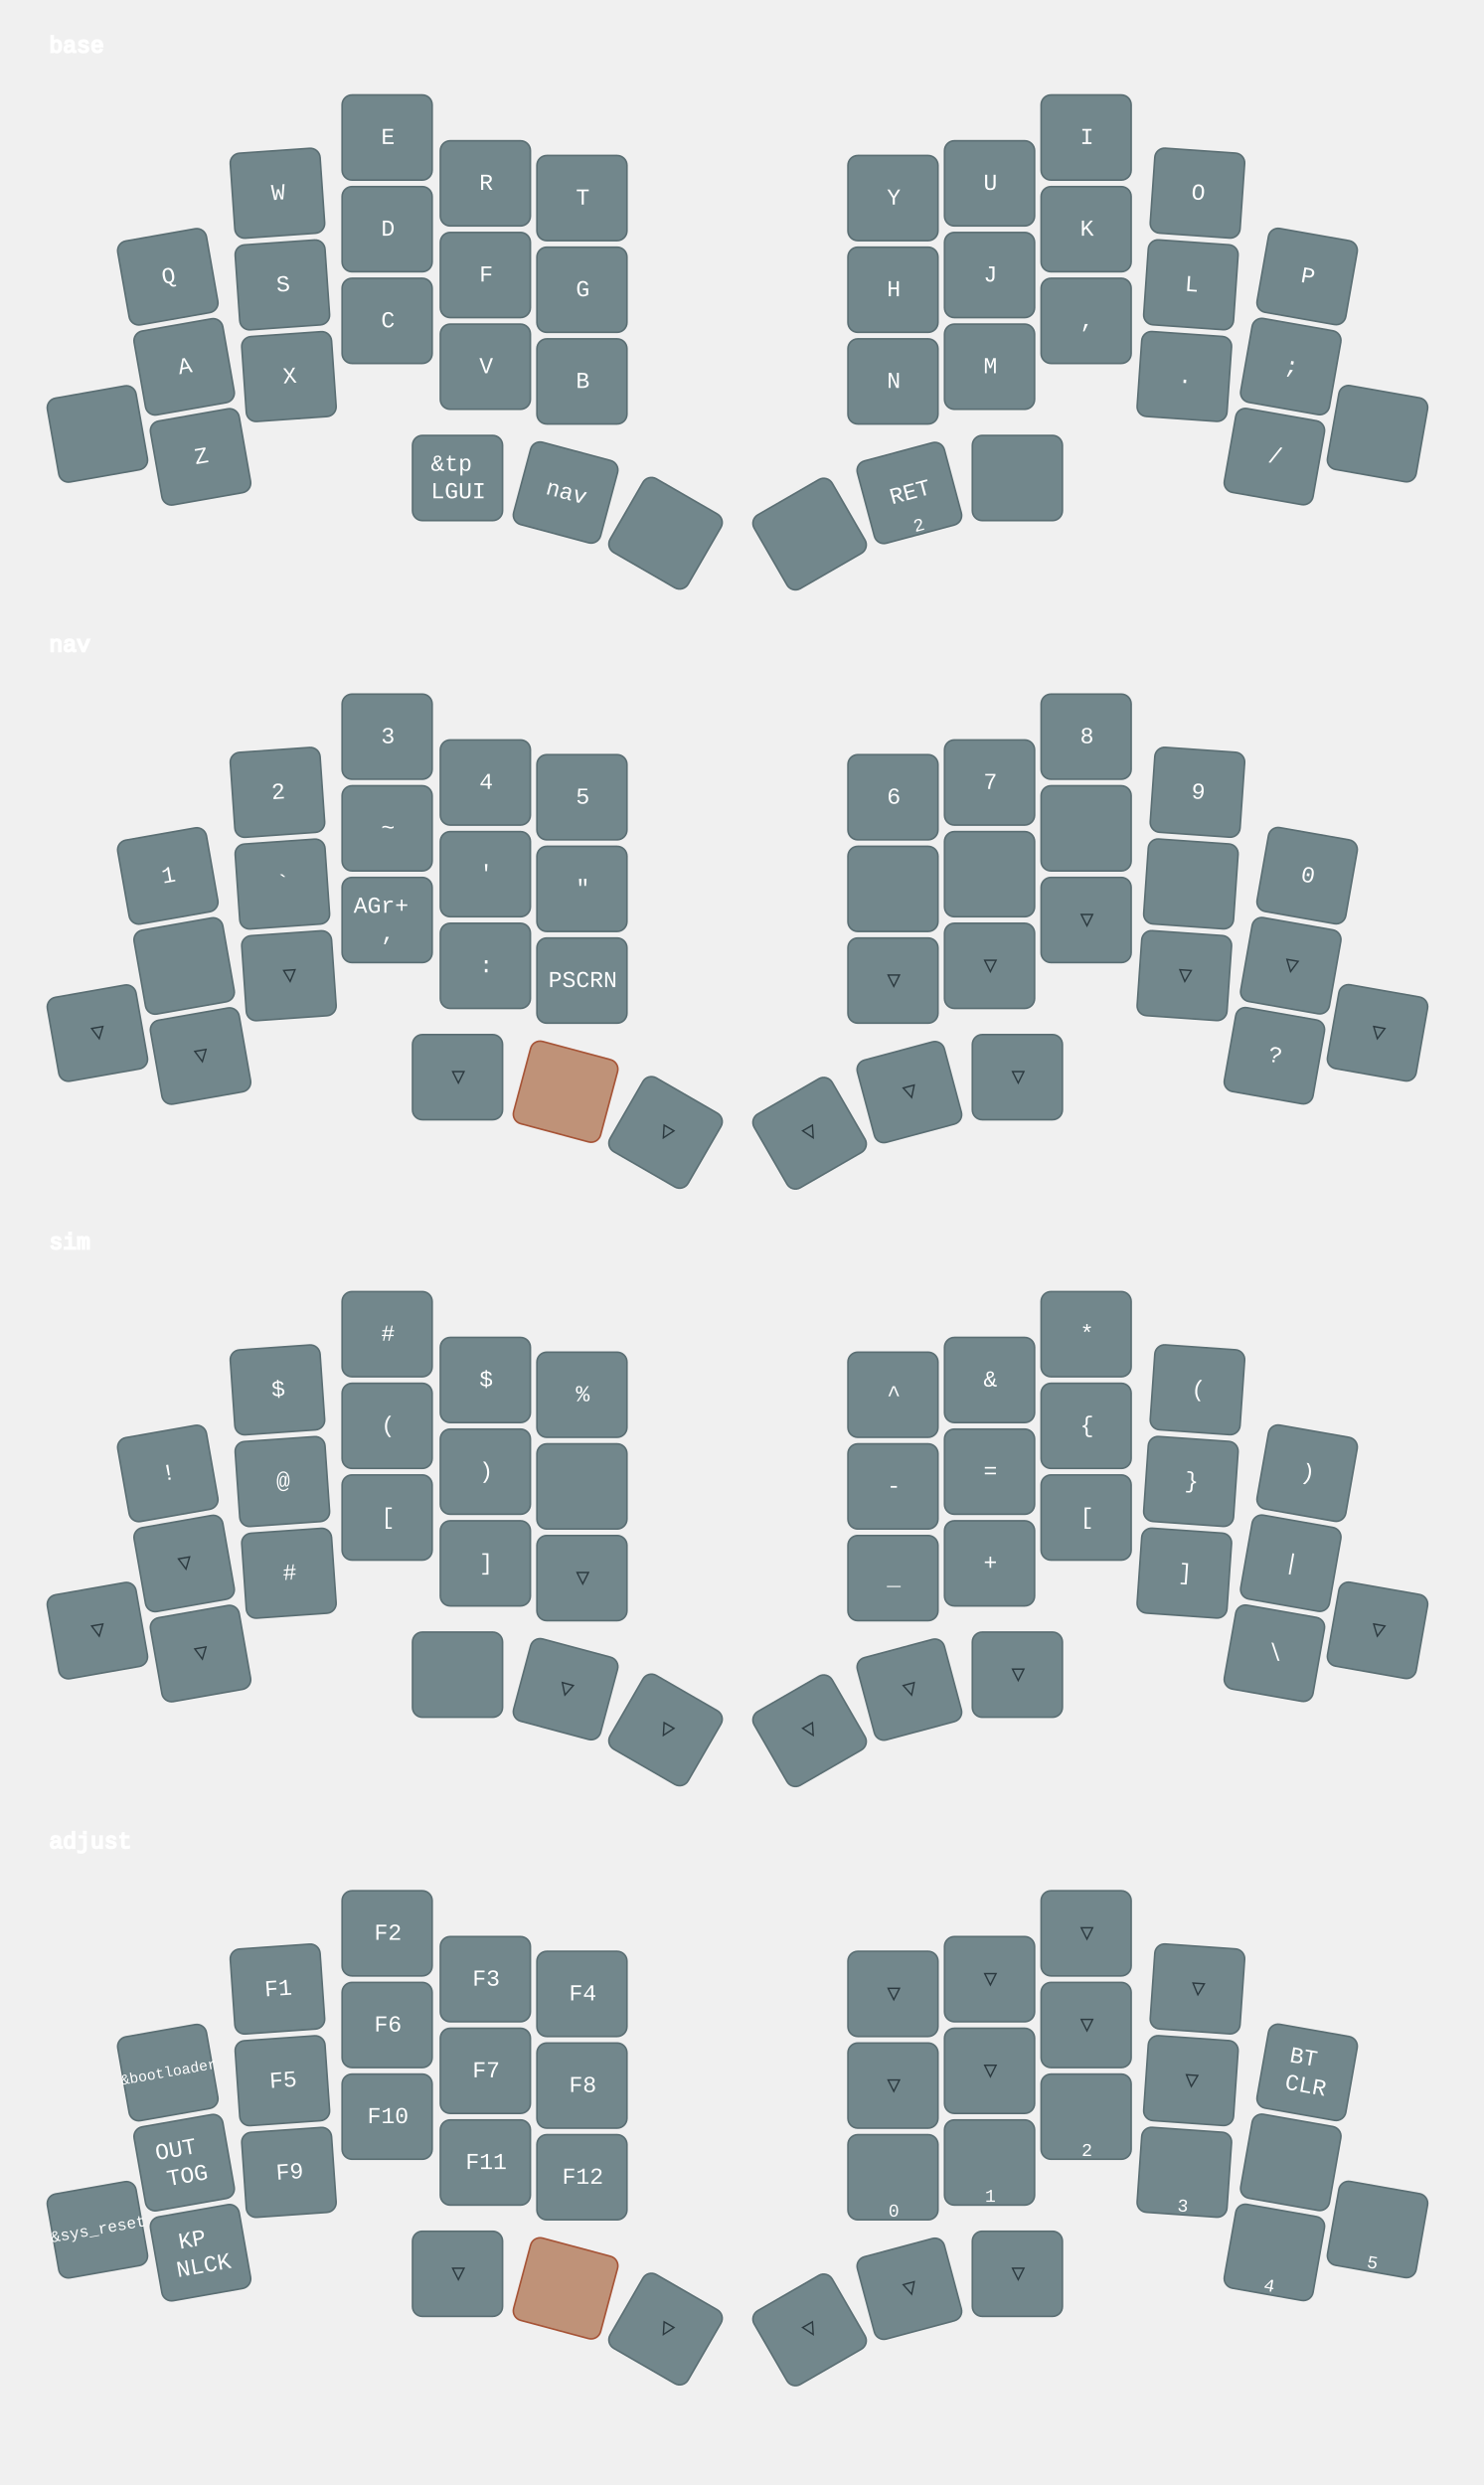
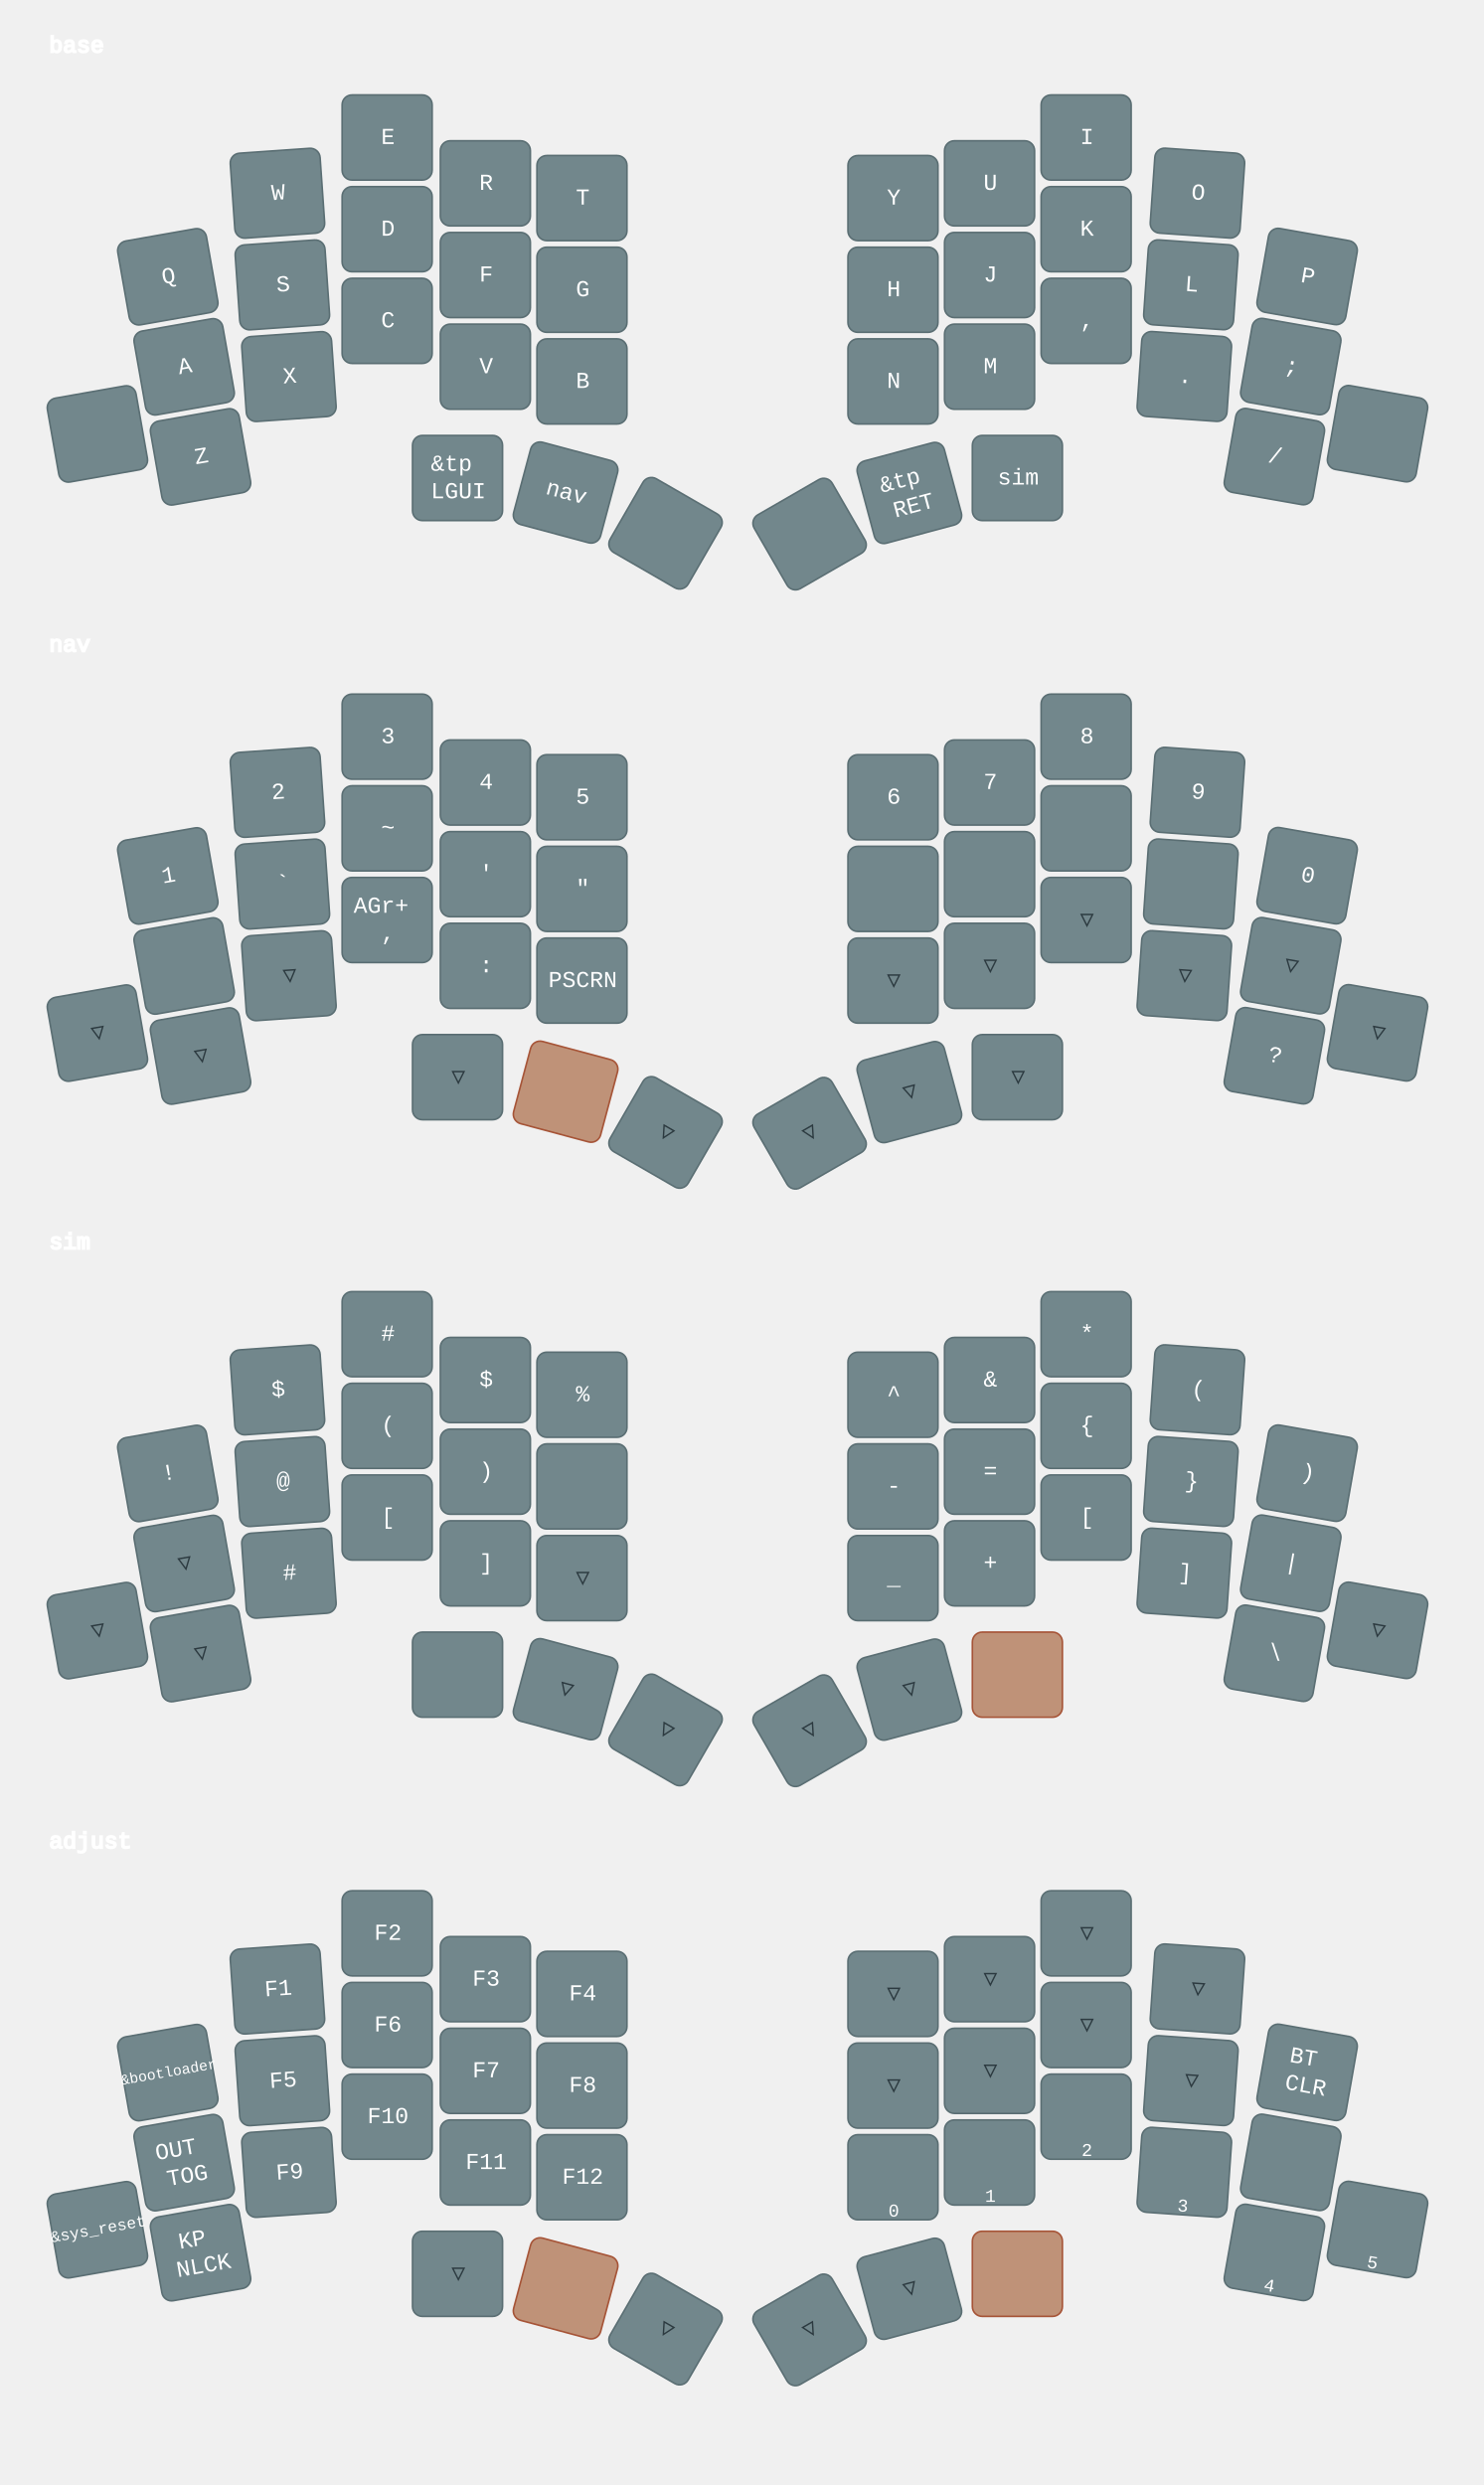
<svg xmlns="http://www.w3.org/2000/svg" xmlns:xlink="http://www.w3.org/1999/xlink" width="906" height="1518" viewBox="0 0 906 1518" class="keymap">
  <defs>/* start glyphs */
<svg id="mdi:apple-keyboard-command">
      <svg id="mdi-apple-keyboard-command" viewBox="0 0 24 24">
        <path d="M6,2A4,4 0 0,1 10,6V8H14V6A4,4 0 0,1 18,2A4,4 0 0,1 22,6A4,4 0 0,1 18,10H16V14H18A4,4 0 0,1 22,18A4,4 0 0,1 18,22A4,4 0 0,1 14,18V16H10V18A4,4 0 0,1 6,22A4,4 0 0,1 2,18A4,4 0 0,1 6,14H8V10H6A4,4 0 0,1 2,6A4,4 0 0,1 6,2M16,18A2,2 0 0,0 18,20A2,2 0 0,0 20,18A2,2 0 0,0 18,16H16V18M14,10H10V14H14V10M6,16A2,2 0 0,0 4,18A2,2 0 0,0 6,20A2,2 0 0,0 8,18V16H6M8,6A2,2 0 0,0 6,4A2,2 0 0,0 4,6A2,2 0 0,0 6,8H8V6M18,8A2,2 0 0,0 20,6A2,2 0 0,0 18,4A2,2 0 0,0 16,6V8H18Z" />
      </svg>
    </svg>
    <svg id="mdi:apple-keyboard-control">
      <svg id="mdi-apple-keyboard-control" viewBox="0 0 24 24">
        <path d="M19.78,11.78L18.36,13.19L12,6.83L5.64,13.19L4.22,11.78L12,4L19.78,11.78Z" />
-       </svg>
-     </svg>
-     <svg id="mdi:apple-keyboard-option">
-       <svg id="mdi-apple-keyboard-option" viewBox="0 0 24 24">
-         <path d="M3,4H9.11L16.15,18H21V20H14.88L7.84,6H3V4M14,4H21V6H14V4Z" />
      </svg>
    </svg>
    <svg id="mdi:apple-keyboard-shift">
      <svg id="mdi-apple-keyboard-shift" viewBox="0 0 24 24">
        <path d="M15,18V12H17.17L12,6.83L6.83,12H9V18H15M12,4L22,14H17V20H7V14H2L12,4Z" />
      </svg>
    </svg>
    <svg id="mdi:arrow-down-bold">
      <svg id="mdi-arrow-down-bold" viewBox="0 0 24 24">
        <path d="M9,4H15V12H19.84L12,19.84L4.16,12H9V4Z" />
      </svg>
    </svg>
    <svg id="mdi:arrow-left-bold">
      <svg id="mdi-arrow-left-bold" viewBox="0 0 24 24">
        <path d="M20,9V15H12V19.84L4.16,12L12,4.16V9H20Z" />
      </svg>
    </svg>
    <svg id="mdi:arrow-right-bold">
      <svg id="mdi-arrow-right-bold" viewBox="0 0 24 24">
        <path d="M4,15V9H12V4.16L19.84,12L12,19.84V15H4Z" />
      </svg>
    </svg>
    <svg id="mdi:arrow-up-bold">
      <svg id="mdi-arrow-up-bold" viewBox="0 0 24 24">
        <path d="M15,20H9V12H4.16L12,4.16L19.84,12H15V20Z" />
      </svg>
    </svg>
    <svg id="mdi:backspace">
      <svg id="mdi-backspace" viewBox="0 0 24 24">
        <path d="M22,3H7C6.31,3 5.77,3.35 5.41,3.88L0,12L5.41,20.11C5.77,20.64 6.31,21 7,21H22A2,2 0 0,0 24,19V5A2,2 0 0,0 22,3M19,15.59L17.59,17L14,13.41L10.41,17L9,15.59L12.59,12L9,8.41L10.41,7L14,10.59L17.59,7L19,8.41L15.41,12" />
      </svg>
    </svg>
    <svg id="mdi:backspace-reverse-outline">
      <svg id="mdi-backspace-reverse-outline" viewBox="0 0 24 24">
        <path d="M5,15.59L6.41,17L10,13.41L13.59,17L15,15.59L11.41,12L15,8.41L13.59,7L10,10.59L6.41,7L5,8.41L8.59,12L5,15.59M2,3A2,2 0 0,0 0,5V19A2,2 0 0,0 2,21H17C17.69,21 18.23,20.64 18.59,20.11L24,12L18.59,3.88C18.23,3.35 17.69,3 17,3H2M2,5H17L21.72,12L17,19H2V5Z" />
      </svg>
    </svg>
    <svg id="mdi:bluetooth-connect">
      <svg id="mdi-bluetooth-connect" viewBox="0 0 24 24">
        <path d="M19,10L17,12L19,14L21,12M14.88,16.29L13,18.17V14.41M13,5.83L14.88,7.71L13,9.58M17.71,7.71L12,2H11V9.58L6.41,5L5,6.41L10.59,12L5,17.58L6.41,19L11,14.41V22H12L17.71,16.29L13.41,12M7,12L5,10L3,12L5,14L7,12Z" />
      </svg>
    </svg>
    <svg id="mdi:bluetooth-off">
      <svg id="mdi-bluetooth-off" viewBox="0 0 24 24">
        <path d="M13,5.83L14.88,7.71L13.28,9.31L14.69,10.72L17.71,7.7L12,2H11V7.03L13,9.03M5.41,4L4,5.41L10.59,12L5,17.59L6.41,19L11,14.41V22H12L16.29,17.71L18.59,20L20,18.59M13,18.17V14.41L14.88,16.29" />
      </svg>
    </svg>
    <svg id="mdi:keyboard-esc">
      <svg id="mdi-keyboard-esc" viewBox="0 0 24 24">
        <path d="M1 7H7V9H3V11H7V13H3V15H7V17H1V7M11 7H15V9H11V11H13C14.11 11 15 11.9 15 13V15C15 16.11 14.11 17 13 17H9V15H13V13H11C9.9 13 9 12.11 9 11V9C9 7.9 9.9 7 11 7M19 7H21C22.11 7 23 7.9 23 9V10H21V9H19V15H21V14H23V15C23 16.11 22.11 17 21 17H19C17.9 17 17 16.11 17 15V9C17 7.9 17.9 7 19 7Z" />
      </svg>
    </svg>
    <svg id="mdi:keyboard-space">
      <svg id="mdi-keyboard-space" viewBox="0 0 24 24">
        <path d="M3 15H5V19H19V15H21V19C21 20.1 20.1 21 19 21H5C3.9 21 3 20.1 3 19V15Z" />
      </svg>
    </svg>
    <svg id="mdi:keyboard-tab">
      <svg id="mdi-keyboard-tab" viewBox="0 0 24 24">
        <path d="M20,18H22V6H20M11.59,7.41L15.17,11H1V13H15.17L11.59,16.58L13,18L19,12L13,6L11.59,7.41Z" />
      </svg>
    </svg>
    <svg id="mdi:play-pause">
      <svg id="mdi-play-pause" viewBox="0 0 24 24">
        <path d="M3,5V19L11,12M13,19H16V5H13M18,5V19H21V5" />
      </svg>
    </svg>
  </defs>/* end glyphs */
<style>/* inherit to force styles through use tags */
svg path {
    fill: inherit;
}

/* font and background color specifications */
svg.keymap {
    font-family: Menlo,SFMono-Regular,Consolas,Liberation Mono,monospace;
    font-size: 14px;
    font-kerning: normal;
    text-rendering: optimizeLegibility;
    fill: #FFF;
    background: #141F26;
}

/* default key styling */
rect.key {
    fill: #72878C;
    stroke: #5A6E73;
    stroke-width: 1;
}

/* default key side styling, only used is draw_key_sides is set */
rect.side {
    filter: brightness(90%);
}

/* color accent for combo boxes */
rect.combo, rect.combo-separate {
    fill: #54929b;
    stroke: #007772;
}

/* color accent for held keys */
rect.held, rect.combo.held {
    stroke: #A65437;
    fill: #BF9278;
    line-height: 2;
}

/* color accent for ghost (optional) keys */
rect.ghost, rect.combo.ghost {
    stroke-dasharray: 4, 4;
    stroke-width: 2;
}

text {
    text-anchor: middle;
    dominant-baseline: middle;
}

/* styling for layer labels */
text.label {
    text-anchor: start;
    stroke: white;
    paint-order: stroke;
}

/* styling for combo tap, and key hold/shifted label text */
text.combo, text.hold, text.shifted {
    font-size: 11px;
}

text.hold {
    text-anchor: middle;
    dominant-baseline: auto;
}

text.shifted {
    text-anchor: middle;
    dominant-baseline: hanging;
}

/* styling for hold/shifted label text in combo box */
text.combo.hold, text.combo.shifted {
    font-size: 8px;
}

/* lighter symbol for transparent keys */
text.trans {
    fill: #2C3A40;
}

/* styling for combo dendrons */
path.combo {
    stroke-width: 1;
    stroke: gray;
    fill: none;
}

/* Start Tabler Icons Cleanup */
/* cannot use height/width with glyphs */
.icon-tabler &gt; path {
    fill: inherit;
    stroke: inherit;
    stroke-width: 2;
}
/* hide tabler's default box */
.icon-tabler &gt; path[stroke="none"][fill="none"] {
    visibility: hidden;
}
/* End Tabler Icons Cleanup */
</style>
  <g transform="translate(30, 0)" class="layer-base">
    <text x="0" y="28" class="label" id="base">base</text>
    <g transform="translate(0, 56)">
      <g transform="translate(73, 113) rotate(-10.0)" class="key keypos-0">
        <rect rx="6" ry="6" x="-28" y="-26" width="55" height="52" class="key" />
        <text x="0" y="0" class="key tap">Q</text>
      </g>
      <g transform="translate(140, 62) rotate(-4.0)" class="key keypos-1">
        <rect rx="6" ry="6" x="-28" y="-26" width="55" height="52" class="key" />
        <text x="0" y="0" class="key tap">W</text>
      </g>
      <g transform="translate(207, 28)" class="key keypos-2">
        <rect rx="6" ry="6" x="-28" y="-26" width="55" height="52" class="key" />
        <text x="0" y="0" class="key tap">E</text>
      </g>
      <g transform="translate(267, 56)" class="key keypos-3">
        <rect rx="6" ry="6" x="-28" y="-26" width="55" height="52" class="key" />
        <text x="0" y="0" class="key tap">R</text>
      </g>
      <g transform="translate(326, 65)" class="key keypos-4">
        <rect rx="6" ry="6" x="-28" y="-26" width="55" height="52" class="key" />
        <text x="0" y="0" class="key tap">T</text>
      </g>
      <g transform="translate(516, 65)" class="key keypos-5">
        <rect rx="6" ry="6" x="-28" y="-26" width="55" height="52" class="key" />
        <text x="0" y="0" class="key tap">Y</text>
      </g>
      <g transform="translate(575, 56)" class="key keypos-6">
        <rect rx="6" ry="6" x="-28" y="-26" width="55" height="52" class="key" />
        <text x="0" y="0" class="key tap">U</text>
      </g>
      <g transform="translate(634, 28)" class="key keypos-7">
        <rect rx="6" ry="6" x="-28" y="-26" width="55" height="52" class="key" />
        <text x="0" y="0" class="key tap">I</text>
      </g>
      <g transform="translate(702, 62) rotate(4.0)" class="key keypos-8">
        <rect rx="6" ry="6" x="-28" y="-26" width="55" height="52" class="key" />
        <text x="0" y="0" class="key tap">O</text>
      </g>
      <g transform="translate(769, 113) rotate(10.0)" class="key keypos-9">
        <rect rx="6" ry="6" x="-28" y="-26" width="55" height="52" class="key" />
        <text x="0" y="0" class="key tap">P</text>
      </g>
      <g transform="translate(83, 168) rotate(-10.0)" class="key keypos-10">
        <rect rx="6" ry="6" x="-28" y="-26" width="55" height="52" class="key" />
        <text x="0" y="0" class="key tap">A</text>
      </g>
      <g transform="translate(143, 118) rotate(-4.0)" class="key keypos-11">
        <rect rx="6" ry="6" x="-28" y="-26" width="55" height="52" class="key" />
        <text x="0" y="0" class="key tap">S</text>
        <use href="#mdi:apple-keyboard-shift" xlink:href="#mdi:apple-keyboard-shift" x="-6" y="12" height="12" width="12.0" class="key hold glyph mdi:apple-keyboard-shift" />
      </g>
      <g transform="translate(207, 84)" class="key keypos-12">
        <rect rx="6" ry="6" x="-28" y="-26" width="55" height="52" class="key" />
        <text x="0" y="0" class="key tap">D</text>
        <use href="#mdi:apple-keyboard-command" xlink:href="#mdi:apple-keyboard-command" x="-6" y="12" height="12" width="12.0" class="key hold glyph mdi:apple-keyboard-command" />
      </g>
      <g transform="translate(267, 112)" class="key keypos-13">
        <rect rx="6" ry="6" x="-28" y="-26" width="55" height="52" class="key" />
        <text x="0" y="0" class="key tap">F</text>
        <use href="#mdi:apple-keyboard-control" xlink:href="#mdi:apple-keyboard-control" x="-6" y="12" height="12" width="12.0" class="key hold glyph mdi:apple-keyboard-control" />
      </g>
      <g transform="translate(326, 121)" class="key keypos-14">
        <rect rx="6" ry="6" x="-28" y="-26" width="55" height="52" class="key" />
        <text x="0" y="0" class="key tap">G</text>
      </g>
      <g transform="translate(516, 121)" class="key keypos-15">
        <rect rx="6" ry="6" x="-28" y="-26" width="55" height="52" class="key" />
        <text x="0" y="0" class="key tap">H</text>
      </g>
      <g transform="translate(575, 112)" class="key keypos-16">
        <rect rx="6" ry="6" x="-28" y="-26" width="55" height="52" class="key" />
        <text x="0" y="0" class="key tap">J</text>
      </g>
      <g transform="translate(634, 84)" class="key keypos-17">
        <rect rx="6" ry="6" x="-28" y="-26" width="55" height="52" class="key" />
        <text x="0" y="0" class="key tap">K</text>
        <use href="#mdi:apple-keyboard-control" xlink:href="#mdi:apple-keyboard-control" x="-6" y="12" height="12" width="12.0" class="key hold glyph mdi:apple-keyboard-control" />
      </g>
      <g transform="translate(698, 118) rotate(4.0)" class="key keypos-18">
        <rect rx="6" ry="6" x="-28" y="-26" width="55" height="52" class="key" />
        <text x="0" y="0" class="key tap">L</text>
        <use href="#mdi:apple-keyboard-command" xlink:href="#mdi:apple-keyboard-command" x="-6" y="12" height="12" width="12.0" class="key hold glyph mdi:apple-keyboard-command" />
      </g>
      <g transform="translate(759, 168) rotate(10.0)" class="key keypos-19">
        <rect rx="6" ry="6" x="-28" y="-26" width="55" height="52" class="key" />
        <text x="0" y="0" class="key tap">;</text>
      </g>
      <g transform="translate(30, 209) rotate(-10.0)" class="key keypos-20">
        <rect rx="6" ry="6" x="-28" y="-26" width="55" height="52" class="key" />
        <use href="#mdi:keyboard-esc" xlink:href="#mdi:keyboard-esc" x="-7" y="-7" height="14" width="14.0" class="key tap glyph mdi:keyboard-esc" />
        <use href="#mdi:apple-keyboard-control" xlink:href="#mdi:apple-keyboard-control" x="-6" y="12" height="12" width="12.0" class="key hold glyph mdi:apple-keyboard-control" />
      </g>
      <g transform="translate(93, 223) rotate(-10.0)" class="key keypos-21">
        <rect rx="6" ry="6" x="-28" y="-26" width="55" height="52" class="key" />
        <text x="0" y="0" class="key tap">Z</text>
      </g>
      <g transform="translate(147, 174) rotate(-4.0)" class="key keypos-22">
        <rect rx="6" ry="6" x="-28" y="-26" width="55" height="52" class="key" />
        <text x="0" y="0" class="key tap">X</text>
      </g>
      <g transform="translate(207, 140)" class="key keypos-23">
        <rect rx="6" ry="6" x="-28" y="-26" width="55" height="52" class="key" />
        <text x="0" y="0" class="key tap">C</text>
      </g>
      <g transform="translate(267, 168)" class="key keypos-24">
        <rect rx="6" ry="6" x="-28" y="-26" width="55" height="52" class="key" />
        <text x="0" y="0" class="key tap">V</text>
      </g>
      <g transform="translate(326, 177)" class="key keypos-25">
        <rect rx="6" ry="6" x="-28" y="-26" width="55" height="52" class="key" />
        <text x="0" y="0" class="key tap">B</text>
      </g>
      <g transform="translate(516, 177)" class="key keypos-26">
        <rect rx="6" ry="6" x="-28" y="-26" width="55" height="52" class="key" />
        <text x="0" y="0" class="key tap">N</text>
      </g>
      <g transform="translate(575, 168)" class="key keypos-27">
        <rect rx="6" ry="6" x="-28" y="-26" width="55" height="52" class="key" />
        <text x="0" y="0" class="key tap">M</text>
      </g>
      <g transform="translate(634, 140)" class="key keypos-28">
        <rect rx="6" ry="6" x="-28" y="-26" width="55" height="52" class="key" />
        <text x="0" y="0" class="key tap">,</text>
      </g>
      <g transform="translate(694, 174) rotate(4.0)" class="key keypos-29">
        <rect rx="6" ry="6" x="-28" y="-26" width="55" height="52" class="key" />
        <text x="0" y="0" class="key tap">.</text>
      </g>
      <g transform="translate(749, 223) rotate(10.0)" class="key keypos-30">
        <rect rx="6" ry="6" x="-28" y="-26" width="55" height="52" class="key" />
        <text x="0" y="0" class="key tap">/</text>
      </g>
      <g transform="translate(812, 209) rotate(10.0)" class="key keypos-31">
        <rect rx="6" ry="6" x="-28" y="-26" width="55" height="52" class="key" />
        <use href="#mdi:apple-keyboard-shift" xlink:href="#mdi:apple-keyboard-shift" x="-7" y="-7" height="14" width="14.0" class="key tap glyph mdi:apple-keyboard-shift" />
      </g>
      <g transform="translate(250, 236)" class="key keypos-32">
        <rect rx="6" ry="6" x="-28" y="-26" width="55" height="52" class="key" />
        <text x="0" y="0" class="key tap">
          <tspan x="0" dy="-0.6em">&amp;tp</tspan>
          <tspan x="0" dy="1.2em">LGUI</tspan>
        </text>
      </g>
      <g transform="translate(316, 245) rotate(15.0)" class="key keypos-33">
        <rect rx="6" ry="6" x="-28" y="-26" width="55" height="52" class="key" />
        <a href="#nav">
          <text x="0" y="0" class="key tap layer-activator">nav</text>
        </a>
      </g>
      <g transform="translate(377, 270) rotate(30.0)" class="key backspace keypos-34">
        <rect rx="6" ry="6" x="-28" y="-26" width="55" height="52" class="key backspace" />
        <use href="#mdi:backspace" xlink:href="#mdi:backspace" x="-7" y="-7" height="14" width="14.0" class="key backspace tap glyph mdi:backspace" />
      </g>
      <g transform="translate(465, 270) rotate(-30.0)" class="key keypos-35">
        <rect rx="6" ry="6" x="-28" y="-26" width="55" height="52" class="key" />
        <use href="#mdi:keyboard-space" xlink:href="#mdi:keyboard-space" x="-7" y="-7" height="14" width="14.0" class="key tap glyph mdi:keyboard-space" />
      </g>
      <g transform="translate(526, 245) rotate(-15.0)" class="key keypos-36">
        <rect rx="6" ry="6" x="-28" y="-26" width="55" height="52" class="key" />
-         <text x="0" y="0" class="key tap">RET</text>
-         <text x="0" y="24" class="key hold">2</text>
+         <text x="0" y="0" class="key tap">
+           <tspan x="0" dy="-0.6em">&amp;tp</tspan>
+           <tspan x="0" dy="1.2em">RET</tspan>
+         </text>
      </g>
      <g transform="translate(592, 236)" class="key keypos-37">
        <rect rx="6" ry="6" x="-28" y="-26" width="55" height="52" class="key" />
-         <use href="#mdi:keyboard-esc" xlink:href="#mdi:keyboard-esc" x="-7" y="-7" height="14" width="14.0" class="key tap glyph mdi:keyboard-esc" />
-         <use href="#mdi:apple-keyboard-option" xlink:href="#mdi:apple-keyboard-option" x="-6" y="12" height="12" width="12.0" class="key hold glyph mdi:apple-keyboard-option" />
+         <a href="#sim">
+           <text x="0" y="0" class="key tap layer-activator">sim</text>
+         </a>
      </g>
    </g>
  </g>
  <g transform="translate(30, 366)" class="layer-nav">
    <text x="0" y="28" class="label" id="nav">nav</text>
    <g transform="translate(0, 56)">
      <g transform="translate(73, 113) rotate(-10.0)" class="key keypos-0">
        <rect rx="6" ry="6" x="-28" y="-26" width="55" height="52" class="key" />
        <text x="0" y="0" class="key tap">1</text>
      </g>
      <g transform="translate(140, 62) rotate(-4.0)" class="key keypos-1">
        <rect rx="6" ry="6" x="-28" y="-26" width="55" height="52" class="key" />
        <text x="0" y="0" class="key tap">2</text>
      </g>
      <g transform="translate(207, 28)" class="key keypos-2">
        <rect rx="6" ry="6" x="-28" y="-26" width="55" height="52" class="key" />
        <text x="0" y="0" class="key tap">3</text>
      </g>
      <g transform="translate(267, 56)" class="key keypos-3">
        <rect rx="6" ry="6" x="-28" y="-26" width="55" height="52" class="key" />
        <text x="0" y="0" class="key tap">4</text>
      </g>
      <g transform="translate(326, 65)" class="key keypos-4">
        <rect rx="6" ry="6" x="-28" y="-26" width="55" height="52" class="key" />
        <text x="0" y="0" class="key tap">5</text>
      </g>
      <g transform="translate(516, 65)" class="key keypos-5">
        <rect rx="6" ry="6" x="-28" y="-26" width="55" height="52" class="key" />
        <text x="0" y="0" class="key tap">6</text>
      </g>
      <g transform="translate(575, 56)" class="key keypos-6">
        <rect rx="6" ry="6" x="-28" y="-26" width="55" height="52" class="key" />
        <text x="0" y="0" class="key tap">7</text>
      </g>
      <g transform="translate(634, 28)" class="key keypos-7">
        <rect rx="6" ry="6" x="-28" y="-26" width="55" height="52" class="key" />
        <text x="0" y="0" class="key tap">8</text>
      </g>
      <g transform="translate(702, 62) rotate(4.0)" class="key keypos-8">
        <rect rx="6" ry="6" x="-28" y="-26" width="55" height="52" class="key" />
        <text x="0" y="0" class="key tap">9</text>
      </g>
      <g transform="translate(769, 113) rotate(10.0)" class="key keypos-9">
        <rect rx="6" ry="6" x="-28" y="-26" width="55" height="52" class="key" />
        <text x="0" y="0" class="key tap">0</text>
      </g>
      <g transform="translate(83, 168) rotate(-10.0)" class="key keypos-10">
        <rect rx="6" ry="6" x="-28" y="-26" width="55" height="52" class="key" />
        <use href="#mdi:keyboard-tab" xlink:href="#mdi:keyboard-tab" x="-7" y="-7" height="14" width="14.0" class="key tap glyph mdi:keyboard-tab" />
      </g>
      <g transform="translate(143, 118) rotate(-4.0)" class="key keypos-11">
        <rect rx="6" ry="6" x="-28" y="-26" width="55" height="52" class="key" />
        <text x="0" y="0" class="key tap">`</text>
      </g>
      <g transform="translate(207, 84)" class="key keypos-12">
        <rect rx="6" ry="6" x="-28" y="-26" width="55" height="52" class="key" />
        <text x="0" y="0" class="key tap">~</text>
      </g>
      <g transform="translate(267, 112)" class="key keypos-13">
        <rect rx="6" ry="6" x="-28" y="-26" width="55" height="52" class="key" />
        <text x="0" y="0" class="key tap">'</text>
      </g>
      <g transform="translate(326, 121)" class="key keypos-14">
        <rect rx="6" ry="6" x="-28" y="-26" width="55" height="52" class="key" />
        <text x="0" y="0" class="key tap">"</text>
      </g>
      <g transform="translate(516, 121)" class="key keypos-15">
        <rect rx="6" ry="6" x="-28" y="-26" width="55" height="52" class="key" />
        <use href="#mdi:arrow-left-bold" xlink:href="#mdi:arrow-left-bold" x="-7" y="-7" height="14" width="14.0" class="key tap glyph mdi:arrow-left-bold" />
      </g>
      <g transform="translate(575, 112)" class="key keypos-16">
        <rect rx="6" ry="6" x="-28" y="-26" width="55" height="52" class="key" />
        <use href="#mdi:arrow-down-bold" xlink:href="#mdi:arrow-down-bold" x="-7" y="-7" height="14" width="14.0" class="key tap glyph mdi:arrow-down-bold" />
      </g>
      <g transform="translate(634, 84)" class="key keypos-17">
        <rect rx="6" ry="6" x="-28" y="-26" width="55" height="52" class="key" />
        <use href="#mdi:arrow-up-bold" xlink:href="#mdi:arrow-up-bold" x="-7" y="-7" height="14" width="14.0" class="key tap glyph mdi:arrow-up-bold" />
      </g>
      <g transform="translate(698, 118) rotate(4.0)" class="key keypos-18">
        <rect rx="6" ry="6" x="-28" y="-26" width="55" height="52" class="key" />
        <use href="#mdi:arrow-right-bold" xlink:href="#mdi:arrow-right-bold" x="-7" y="-7" height="14" width="14.0" class="key tap glyph mdi:arrow-right-bold" />
      </g>
      <g transform="translate(759, 168) rotate(10.0)" class="key trans keypos-19">
        <rect rx="6" ry="6" x="-28" y="-26" width="55" height="52" class="key trans" />
        <text x="0" y="0" class="key trans tap">▽</text>
      </g>
      <g transform="translate(30, 209) rotate(-10.0)" class="key trans keypos-20">
        <rect rx="6" ry="6" x="-28" y="-26" width="55" height="52" class="key trans" />
        <text x="0" y="0" class="key trans tap">▽</text>
      </g>
      <g transform="translate(93, 223) rotate(-10.0)" class="key trans keypos-21">
        <rect rx="6" ry="6" x="-28" y="-26" width="55" height="52" class="key trans" />
        <text x="0" y="0" class="key trans tap">▽</text>
      </g>
      <g transform="translate(147, 174) rotate(-4.0)" class="key trans keypos-22">
        <rect rx="6" ry="6" x="-28" y="-26" width="55" height="52" class="key trans" />
        <text x="0" y="0" class="key trans tap">▽</text>
      </g>
      <g transform="translate(207, 140)" class="key keypos-23">
        <rect rx="6" ry="6" x="-28" y="-26" width="55" height="52" class="key" />
        <text x="0" y="0" class="key tap">
          <tspan x="0" dy="-0.6em">AGr+</tspan>
          <tspan x="0" dy="1.2em">,</tspan>
        </text>
      </g>
      <g transform="translate(267, 168)" class="key keypos-24">
        <rect rx="6" ry="6" x="-28" y="-26" width="55" height="52" class="key" />
        <text x="0" y="0" class="key tap">:</text>
      </g>
      <g transform="translate(326, 177)" class="key keypos-25">
        <rect rx="6" ry="6" x="-28" y="-26" width="55" height="52" class="key" />
        <text x="0" y="0" class="key tap">PSCRN</text>
      </g>
      <g transform="translate(516, 177)" class="key trans keypos-26">
        <rect rx="6" ry="6" x="-28" y="-26" width="55" height="52" class="key trans" />
        <text x="0" y="0" class="key trans tap">▽</text>
      </g>
      <g transform="translate(575, 168)" class="key trans keypos-27">
        <rect rx="6" ry="6" x="-28" y="-26" width="55" height="52" class="key trans" />
        <text x="0" y="0" class="key trans tap">▽</text>
      </g>
      <g transform="translate(634, 140)" class="key trans keypos-28">
        <rect rx="6" ry="6" x="-28" y="-26" width="55" height="52" class="key trans" />
        <text x="0" y="0" class="key trans tap">▽</text>
      </g>
      <g transform="translate(694, 174) rotate(4.0)" class="key trans keypos-29">
        <rect rx="6" ry="6" x="-28" y="-26" width="55" height="52" class="key trans" />
        <text x="0" y="0" class="key trans tap">▽</text>
      </g>
      <g transform="translate(749, 223) rotate(10.0)" class="key keypos-30">
        <rect rx="6" ry="6" x="-28" y="-26" width="55" height="52" class="key" />
        <text x="0" y="0" class="key tap">?</text>
      </g>
      <g transform="translate(812, 209) rotate(10.0)" class="key trans keypos-31">
        <rect rx="6" ry="6" x="-28" y="-26" width="55" height="52" class="key trans" />
        <text x="0" y="0" class="key trans tap">▽</text>
      </g>
      <g transform="translate(250, 236)" class="key trans keypos-32">
        <rect rx="6" ry="6" x="-28" y="-26" width="55" height="52" class="key trans" />
        <text x="0" y="0" class="key trans tap">▽</text>
      </g>
      <g transform="translate(316, 245) rotate(15.0)" class="key held keypos-33">
        <rect rx="6" ry="6" x="-28" y="-26" width="55" height="52" class="key held" />
      </g>
      <g transform="translate(377, 270) rotate(30.0)" class="key trans keypos-34">
        <rect rx="6" ry="6" x="-28" y="-26" width="55" height="52" class="key trans" />
        <text x="0" y="0" class="key trans tap">▽</text>
      </g>
      <g transform="translate(465, 270) rotate(-30.0)" class="key trans keypos-35">
        <rect rx="6" ry="6" x="-28" y="-26" width="55" height="52" class="key trans" />
        <text x="0" y="0" class="key trans tap">▽</text>
      </g>
      <g transform="translate(526, 245) rotate(-15.0)" class="key trans keypos-36">
        <rect rx="6" ry="6" x="-28" y="-26" width="55" height="52" class="key trans" />
        <text x="0" y="0" class="key trans tap">▽</text>
      </g>
      <g transform="translate(592, 236)" class="key trans keypos-37">
        <rect rx="6" ry="6" x="-28" y="-26" width="55" height="52" class="key trans" />
        <text x="0" y="0" class="key trans tap">▽</text>
      </g>
    </g>
  </g>
  <g transform="translate(30, 731)" class="layer-sim">
    <text x="0" y="28" class="label" id="sim">sim</text>
    <g transform="translate(0, 56)">
      <g transform="translate(73, 113) rotate(-10.0)" class="key keypos-0">
        <rect rx="6" ry="6" x="-28" y="-26" width="55" height="52" class="key" />
        <text x="0" y="0" class="key tap">!</text>
      </g>
      <g transform="translate(140, 62) rotate(-4.0)" class="key keypos-1">
        <rect rx="6" ry="6" x="-28" y="-26" width="55" height="52" class="key" />
        <text x="0" y="0" class="key tap">$</text>
      </g>
      <g transform="translate(207, 28)" class="key keypos-2">
        <rect rx="6" ry="6" x="-28" y="-26" width="55" height="52" class="key" />
        <text x="0" y="0" class="key tap">#</text>
      </g>
      <g transform="translate(267, 56)" class="key keypos-3">
        <rect rx="6" ry="6" x="-28" y="-26" width="55" height="52" class="key" />
        <text x="0" y="0" class="key tap">$</text>
      </g>
      <g transform="translate(326, 65)" class="key keypos-4">
        <rect rx="6" ry="6" x="-28" y="-26" width="55" height="52" class="key" />
        <text x="0" y="0" class="key tap">%</text>
      </g>
      <g transform="translate(516, 65)" class="key keypos-5">
        <rect rx="6" ry="6" x="-28" y="-26" width="55" height="52" class="key" />
        <text x="0" y="0" class="key tap">^</text>
      </g>
      <g transform="translate(575, 56)" class="key keypos-6">
        <rect rx="6" ry="6" x="-28" y="-26" width="55" height="52" class="key" />
        <text x="0" y="0" class="key tap">&amp;</text>
      </g>
      <g transform="translate(634, 28)" class="key keypos-7">
        <rect rx="6" ry="6" x="-28" y="-26" width="55" height="52" class="key" />
        <text x="0" y="0" class="key tap">*</text>
      </g>
      <g transform="translate(702, 62) rotate(4.0)" class="key keypos-8">
        <rect rx="6" ry="6" x="-28" y="-26" width="55" height="52" class="key" />
        <text x="0" y="0" class="key tap">(</text>
      </g>
      <g transform="translate(769, 113) rotate(10.0)" class="key keypos-9">
        <rect rx="6" ry="6" x="-28" y="-26" width="55" height="52" class="key" />
        <text x="0" y="0" class="key tap">)</text>
      </g>
      <g transform="translate(83, 168) rotate(-10.0)" class="key trans keypos-10">
        <rect rx="6" ry="6" x="-28" y="-26" width="55" height="52" class="key trans" />
        <text x="0" y="0" class="key trans tap">▽</text>
      </g>
      <g transform="translate(143, 118) rotate(-4.0)" class="key keypos-11">
        <rect rx="6" ry="6" x="-28" y="-26" width="55" height="52" class="key" />
        <text x="0" y="0" class="key tap">@</text>
      </g>
      <g transform="translate(207, 84)" class="key keypos-12">
        <rect rx="6" ry="6" x="-28" y="-26" width="55" height="52" class="key" />
        <text x="0" y="0" class="key tap">(</text>
      </g>
      <g transform="translate(267, 112)" class="key keypos-13">
        <rect rx="6" ry="6" x="-28" y="-26" width="55" height="52" class="key" />
        <text x="0" y="0" class="key tap">)</text>
      </g>
      <g transform="translate(326, 121)" class="key keypos-14">
        <rect rx="6" ry="6" x="-28" y="-26" width="55" height="52" class="key" />
        <use href="#mdi:play-pause" xlink:href="#mdi:play-pause" x="-7" y="-7" height="14" width="14.0" class="key tap glyph mdi:play-pause" />
      </g>
      <g transform="translate(516, 121)" class="key keypos-15">
        <rect rx="6" ry="6" x="-28" y="-26" width="55" height="52" class="key" />
        <text x="0" y="0" class="key tap">-</text>
      </g>
      <g transform="translate(575, 112)" class="key keypos-16">
        <rect rx="6" ry="6" x="-28" y="-26" width="55" height="52" class="key" />
        <text x="0" y="0" class="key tap">=</text>
      </g>
      <g transform="translate(634, 84)" class="key keypos-17">
        <rect rx="6" ry="6" x="-28" y="-26" width="55" height="52" class="key" />
        <text x="0" y="0" class="key tap">{</text>
      </g>
      <g transform="translate(698, 118) rotate(4.0)" class="key keypos-18">
        <rect rx="6" ry="6" x="-28" y="-26" width="55" height="52" class="key" />
        <text x="0" y="0" class="key tap">}</text>
      </g>
      <g transform="translate(759, 168) rotate(10.0)" class="key keypos-19">
        <rect rx="6" ry="6" x="-28" y="-26" width="55" height="52" class="key" />
        <text x="0" y="0" class="key tap">|</text>
      </g>
      <g transform="translate(30, 209) rotate(-10.0)" class="key trans keypos-20">
        <rect rx="6" ry="6" x="-28" y="-26" width="55" height="52" class="key trans" />
        <text x="0" y="0" class="key trans tap">▽</text>
      </g>
      <g transform="translate(93, 223) rotate(-10.0)" class="key trans keypos-21">
        <rect rx="6" ry="6" x="-28" y="-26" width="55" height="52" class="key trans" />
        <text x="0" y="0" class="key trans tap">▽</text>
      </g>
      <g transform="translate(147, 174) rotate(-4.0)" class="key keypos-22">
        <rect rx="6" ry="6" x="-28" y="-26" width="55" height="52" class="key" />
        <text x="0" y="0" class="key tap">#</text>
      </g>
      <g transform="translate(207, 140)" class="key keypos-23">
        <rect rx="6" ry="6" x="-28" y="-26" width="55" height="52" class="key" />
        <text x="0" y="0" class="key tap">[</text>
      </g>
      <g transform="translate(267, 168)" class="key keypos-24">
        <rect rx="6" ry="6" x="-28" y="-26" width="55" height="52" class="key" />
        <text x="0" y="0" class="key tap">]</text>
      </g>
      <g transform="translate(326, 177)" class="key trans keypos-25">
        <rect rx="6" ry="6" x="-28" y="-26" width="55" height="52" class="key trans" />
        <text x="0" y="0" class="key trans tap">▽</text>
      </g>
      <g transform="translate(516, 177)" class="key keypos-26">
        <rect rx="6" ry="6" x="-28" y="-26" width="55" height="52" class="key" />
        <text x="0" y="0" class="key tap">_</text>
      </g>
      <g transform="translate(575, 168)" class="key keypos-27">
        <rect rx="6" ry="6" x="-28" y="-26" width="55" height="52" class="key" />
        <text x="0" y="0" class="key tap">+</text>
      </g>
      <g transform="translate(634, 140)" class="key keypos-28">
        <rect rx="6" ry="6" x="-28" y="-26" width="55" height="52" class="key" />
        <text x="0" y="0" class="key tap">[</text>
      </g>
      <g transform="translate(694, 174) rotate(4.0)" class="key keypos-29">
        <rect rx="6" ry="6" x="-28" y="-26" width="55" height="52" class="key" />
        <text x="0" y="0" class="key tap">]</text>
      </g>
      <g transform="translate(749, 223) rotate(10.0)" class="key keypos-30">
        <rect rx="6" ry="6" x="-28" y="-26" width="55" height="52" class="key" />
        <text x="0" y="0" class="key tap">\</text>
      </g>
      <g transform="translate(812, 209) rotate(10.0)" class="key trans keypos-31">
        <rect rx="6" ry="6" x="-28" y="-26" width="55" height="52" class="key trans" />
        <text x="0" y="0" class="key trans tap">▽</text>
      </g>
      <g transform="translate(250, 236)" class="key keypos-32">
        <rect rx="6" ry="6" x="-28" y="-26" width="55" height="52" class="key" />
        <use href="#mdi:backspace-reverse-outline" xlink:href="#mdi:backspace-reverse-outline" x="-7" y="-7" height="14" width="14.0" class="key tap glyph mdi:backspace-reverse-outline" />
        <use href="#mdi:apple-keyboard-command" xlink:href="#mdi:apple-keyboard-command" x="-6" y="12" height="12" width="12.0" class="key hold glyph mdi:apple-keyboard-command" />
      </g>
      <g transform="translate(316, 245) rotate(15.0)" class="key trans keypos-33">
        <rect rx="6" ry="6" x="-28" y="-26" width="55" height="52" class="key trans" />
        <text x="0" y="0" class="key trans tap">▽</text>
      </g>
      <g transform="translate(377, 270) rotate(30.0)" class="key trans keypos-34">
        <rect rx="6" ry="6" x="-28" y="-26" width="55" height="52" class="key trans" />
        <text x="0" y="0" class="key trans tap">▽</text>
      </g>
      <g transform="translate(465, 270) rotate(-30.0)" class="key trans keypos-35">
        <rect rx="6" ry="6" x="-28" y="-26" width="55" height="52" class="key trans" />
        <text x="0" y="0" class="key trans tap">▽</text>
      </g>
      <g transform="translate(526, 245) rotate(-15.0)" class="key trans keypos-36">
        <rect rx="6" ry="6" x="-28" y="-26" width="55" height="52" class="key trans" />
        <text x="0" y="0" class="key trans tap">▽</text>
      </g>
-       <g transform="translate(592, 236)" class="key trans keypos-37">
-         <rect rx="6" ry="6" x="-28" y="-26" width="55" height="52" class="key trans" />
-         <text x="0" y="0" class="key trans tap">▽</text>
+       <g transform="translate(592, 236)" class="key held keypos-37">
+         <rect rx="6" ry="6" x="-28" y="-26" width="55" height="52" class="key held" />
      </g>
    </g>
  </g>
  <g transform="translate(30, 1097)" class="layer-adjust">
    <text x="0" y="28" class="label" id="adjust">adjust</text>
    <g transform="translate(0, 56)">
      <g transform="translate(73, 113) rotate(-10.0)" class="key keypos-0">
        <rect rx="6" ry="6" x="-28" y="-26" width="55" height="52" class="key" />
        <text x="0" y="0" class="key tap">
          <tspan style="font-size: 64%">&amp;bootloader</tspan>
        </text>
      </g>
      <g transform="translate(140, 62) rotate(-4.0)" class="key keypos-1">
        <rect rx="6" ry="6" x="-28" y="-26" width="55" height="52" class="key" />
        <text x="0" y="0" class="key tap">F1</text>
      </g>
      <g transform="translate(207, 28)" class="key keypos-2">
        <rect rx="6" ry="6" x="-28" y="-26" width="55" height="52" class="key" />
        <text x="0" y="0" class="key tap">F2</text>
      </g>
      <g transform="translate(267, 56)" class="key keypos-3">
        <rect rx="6" ry="6" x="-28" y="-26" width="55" height="52" class="key" />
        <text x="0" y="0" class="key tap">F3</text>
      </g>
      <g transform="translate(326, 65)" class="key keypos-4">
        <rect rx="6" ry="6" x="-28" y="-26" width="55" height="52" class="key" />
        <text x="0" y="0" class="key tap">F4</text>
      </g>
      <g transform="translate(516, 65)" class="key trans keypos-5">
        <rect rx="6" ry="6" x="-28" y="-26" width="55" height="52" class="key trans" />
        <text x="0" y="0" class="key trans tap">▽</text>
      </g>
      <g transform="translate(575, 56)" class="key trans keypos-6">
        <rect rx="6" ry="6" x="-28" y="-26" width="55" height="52" class="key trans" />
        <text x="0" y="0" class="key trans tap">▽</text>
      </g>
      <g transform="translate(634, 28)" class="key trans keypos-7">
        <rect rx="6" ry="6" x="-28" y="-26" width="55" height="52" class="key trans" />
        <text x="0" y="0" class="key trans tap">▽</text>
      </g>
      <g transform="translate(702, 62) rotate(4.0)" class="key trans keypos-8">
        <rect rx="6" ry="6" x="-28" y="-26" width="55" height="52" class="key trans" />
        <text x="0" y="0" class="key trans tap">▽</text>
      </g>
      <g transform="translate(769, 113) rotate(10.0)" class="key keypos-9">
        <rect rx="6" ry="6" x="-28" y="-26" width="55" height="52" class="key" />
        <text x="0" y="0" class="key tap">
          <tspan x="0" dy="-0.6em">BT</tspan>
          <tspan x="0" dy="1.2em">CLR</tspan>
        </text>
      </g>
      <g transform="translate(83, 168) rotate(-10.0)" class="key keypos-10">
        <rect rx="6" ry="6" x="-28" y="-26" width="55" height="52" class="key" />
        <text x="0" y="0" class="key tap">
          <tspan x="0" dy="-0.6em">OUT</tspan>
          <tspan x="0" dy="1.2em">TOG</tspan>
        </text>
      </g>
      <g transform="translate(143, 118) rotate(-4.0)" class="key keypos-11">
        <rect rx="6" ry="6" x="-28" y="-26" width="55" height="52" class="key" />
        <text x="0" y="0" class="key tap">F5</text>
      </g>
      <g transform="translate(207, 84)" class="key keypos-12">
        <rect rx="6" ry="6" x="-28" y="-26" width="55" height="52" class="key" />
        <text x="0" y="0" class="key tap">F6</text>
      </g>
      <g transform="translate(267, 112)" class="key keypos-13">
        <rect rx="6" ry="6" x="-28" y="-26" width="55" height="52" class="key" />
        <text x="0" y="0" class="key tap">F7</text>
      </g>
      <g transform="translate(326, 121)" class="key keypos-14">
        <rect rx="6" ry="6" x="-28" y="-26" width="55" height="52" class="key" />
        <text x="0" y="0" class="key tap">F8</text>
      </g>
      <g transform="translate(516, 121)" class="key trans keypos-15">
        <rect rx="6" ry="6" x="-28" y="-26" width="55" height="52" class="key trans" />
        <text x="0" y="0" class="key trans tap">▽</text>
      </g>
      <g transform="translate(575, 112)" class="key trans keypos-16">
        <rect rx="6" ry="6" x="-28" y="-26" width="55" height="52" class="key trans" />
        <text x="0" y="0" class="key trans tap">▽</text>
      </g>
      <g transform="translate(634, 84)" class="key trans keypos-17">
        <rect rx="6" ry="6" x="-28" y="-26" width="55" height="52" class="key trans" />
        <text x="0" y="0" class="key trans tap">▽</text>
      </g>
      <g transform="translate(698, 118) rotate(4.0)" class="key trans keypos-18">
        <rect rx="6" ry="6" x="-28" y="-26" width="55" height="52" class="key trans" />
        <text x="0" y="0" class="key trans tap">▽</text>
      </g>
      <g transform="translate(759, 168) rotate(10.0)" class="key keypos-19">
        <rect rx="6" ry="6" x="-28" y="-26" width="55" height="52" class="key" />
        <use href="#mdi:bluetooth-off" xlink:href="#mdi:bluetooth-off" x="-7" y="-7" height="14" width="14.0" class="key tap glyph mdi:bluetooth-off" />
      </g>
      <g transform="translate(30, 209) rotate(-10.0)" class="key keypos-20">
        <rect rx="6" ry="6" x="-28" y="-26" width="55" height="52" class="key" />
        <text x="0" y="0" class="key tap">
          <tspan style="font-size: 70%">&amp;sys_reset</tspan>
        </text>
      </g>
      <g transform="translate(93, 223) rotate(-10.0)" class="key keypos-21">
        <rect rx="6" ry="6" x="-28" y="-26" width="55" height="52" class="key" />
        <text x="0" y="0" class="key tap">
          <tspan x="0" dy="-0.6em">KP</tspan>
          <tspan x="0" dy="1.2em">NLCK</tspan>
        </text>
      </g>
      <g transform="translate(147, 174) rotate(-4.0)" class="key keypos-22">
        <rect rx="6" ry="6" x="-28" y="-26" width="55" height="52" class="key" />
        <text x="0" y="0" class="key tap">F9</text>
      </g>
      <g transform="translate(207, 140)" class="key keypos-23">
        <rect rx="6" ry="6" x="-28" y="-26" width="55" height="52" class="key" />
        <text x="0" y="0" class="key tap">F10</text>
      </g>
      <g transform="translate(267, 168)" class="key keypos-24">
        <rect rx="6" ry="6" x="-28" y="-26" width="55" height="52" class="key" />
        <text x="0" y="0" class="key tap">F11</text>
      </g>
      <g transform="translate(326, 177)" class="key keypos-25">
        <rect rx="6" ry="6" x="-28" y="-26" width="55" height="52" class="key" />
        <text x="0" y="0" class="key tap">F12</text>
      </g>
      <g transform="translate(516, 177)" class="key keypos-26">
        <rect rx="6" ry="6" x="-28" y="-26" width="55" height="52" class="key" />
        <use href="#mdi:bluetooth-connect" xlink:href="#mdi:bluetooth-connect" x="-7" y="-7" height="14" width="14.0" class="key tap glyph mdi:bluetooth-connect" />
        <text x="0" y="24" class="key hold">0</text>
      </g>
      <g transform="translate(575, 168)" class="key keypos-27">
        <rect rx="6" ry="6" x="-28" y="-26" width="55" height="52" class="key" />
        <use href="#mdi:bluetooth-connect" xlink:href="#mdi:bluetooth-connect" x="-7" y="-7" height="14" width="14.0" class="key tap glyph mdi:bluetooth-connect" />
        <text x="0" y="24" class="key hold">1</text>
      </g>
      <g transform="translate(634, 140)" class="key keypos-28">
        <rect rx="6" ry="6" x="-28" y="-26" width="55" height="52" class="key" />
        <use href="#mdi:bluetooth-connect" xlink:href="#mdi:bluetooth-connect" x="-7" y="-7" height="14" width="14.0" class="key tap glyph mdi:bluetooth-connect" />
        <text x="0" y="24" class="key hold">2</text>
      </g>
      <g transform="translate(694, 174) rotate(4.0)" class="key keypos-29">
        <rect rx="6" ry="6" x="-28" y="-26" width="55" height="52" class="key" />
        <use href="#mdi:bluetooth-connect" xlink:href="#mdi:bluetooth-connect" x="-7" y="-7" height="14" width="14.0" class="key tap glyph mdi:bluetooth-connect" />
        <text x="0" y="24" class="key hold">3</text>
      </g>
      <g transform="translate(749, 223) rotate(10.0)" class="key keypos-30">
        <rect rx="6" ry="6" x="-28" y="-26" width="55" height="52" class="key" />
        <use href="#mdi:bluetooth-connect" xlink:href="#mdi:bluetooth-connect" x="-7" y="-7" height="14" width="14.0" class="key tap glyph mdi:bluetooth-connect" />
        <text x="0" y="24" class="key hold">4</text>
      </g>
      <g transform="translate(812, 209) rotate(10.0)" class="key keypos-31">
        <rect rx="6" ry="6" x="-28" y="-26" width="55" height="52" class="key" />
        <use href="#mdi:bluetooth-connect" xlink:href="#mdi:bluetooth-connect" x="-7" y="-7" height="14" width="14.0" class="key tap glyph mdi:bluetooth-connect" />
        <text x="0" y="24" class="key hold">5</text>
      </g>
      <g transform="translate(250, 236)" class="key trans keypos-32">
        <rect rx="6" ry="6" x="-28" y="-26" width="55" height="52" class="key trans" />
        <text x="0" y="0" class="key trans tap">▽</text>
      </g>
      <g transform="translate(316, 245) rotate(15.0)" class="key held keypos-33">
        <rect rx="6" ry="6" x="-28" y="-26" width="55" height="52" class="key held" />
      </g>
      <g transform="translate(377, 270) rotate(30.0)" class="key trans keypos-34">
        <rect rx="6" ry="6" x="-28" y="-26" width="55" height="52" class="key trans" />
        <text x="0" y="0" class="key trans tap">▽</text>
      </g>
      <g transform="translate(465, 270) rotate(-30.0)" class="key trans keypos-35">
        <rect rx="6" ry="6" x="-28" y="-26" width="55" height="52" class="key trans" />
        <text x="0" y="0" class="key trans tap">▽</text>
      </g>
      <g transform="translate(526, 245) rotate(-15.0)" class="key trans keypos-36">
        <rect rx="6" ry="6" x="-28" y="-26" width="55" height="52" class="key trans" />
        <text x="0" y="0" class="key trans tap">▽</text>
      </g>
-       <g transform="translate(592, 236)" class="key trans keypos-37">
-         <rect rx="6" ry="6" x="-28" y="-26" width="55" height="52" class="key trans" />
-         <text x="0" y="0" class="key trans tap">▽</text>
+       <g transform="translate(592, 236)" class="key held keypos-37">
+         <rect rx="6" ry="6" x="-28" y="-26" width="55" height="52" class="key held" />
      </g>
    </g>
  </g>
</svg>
